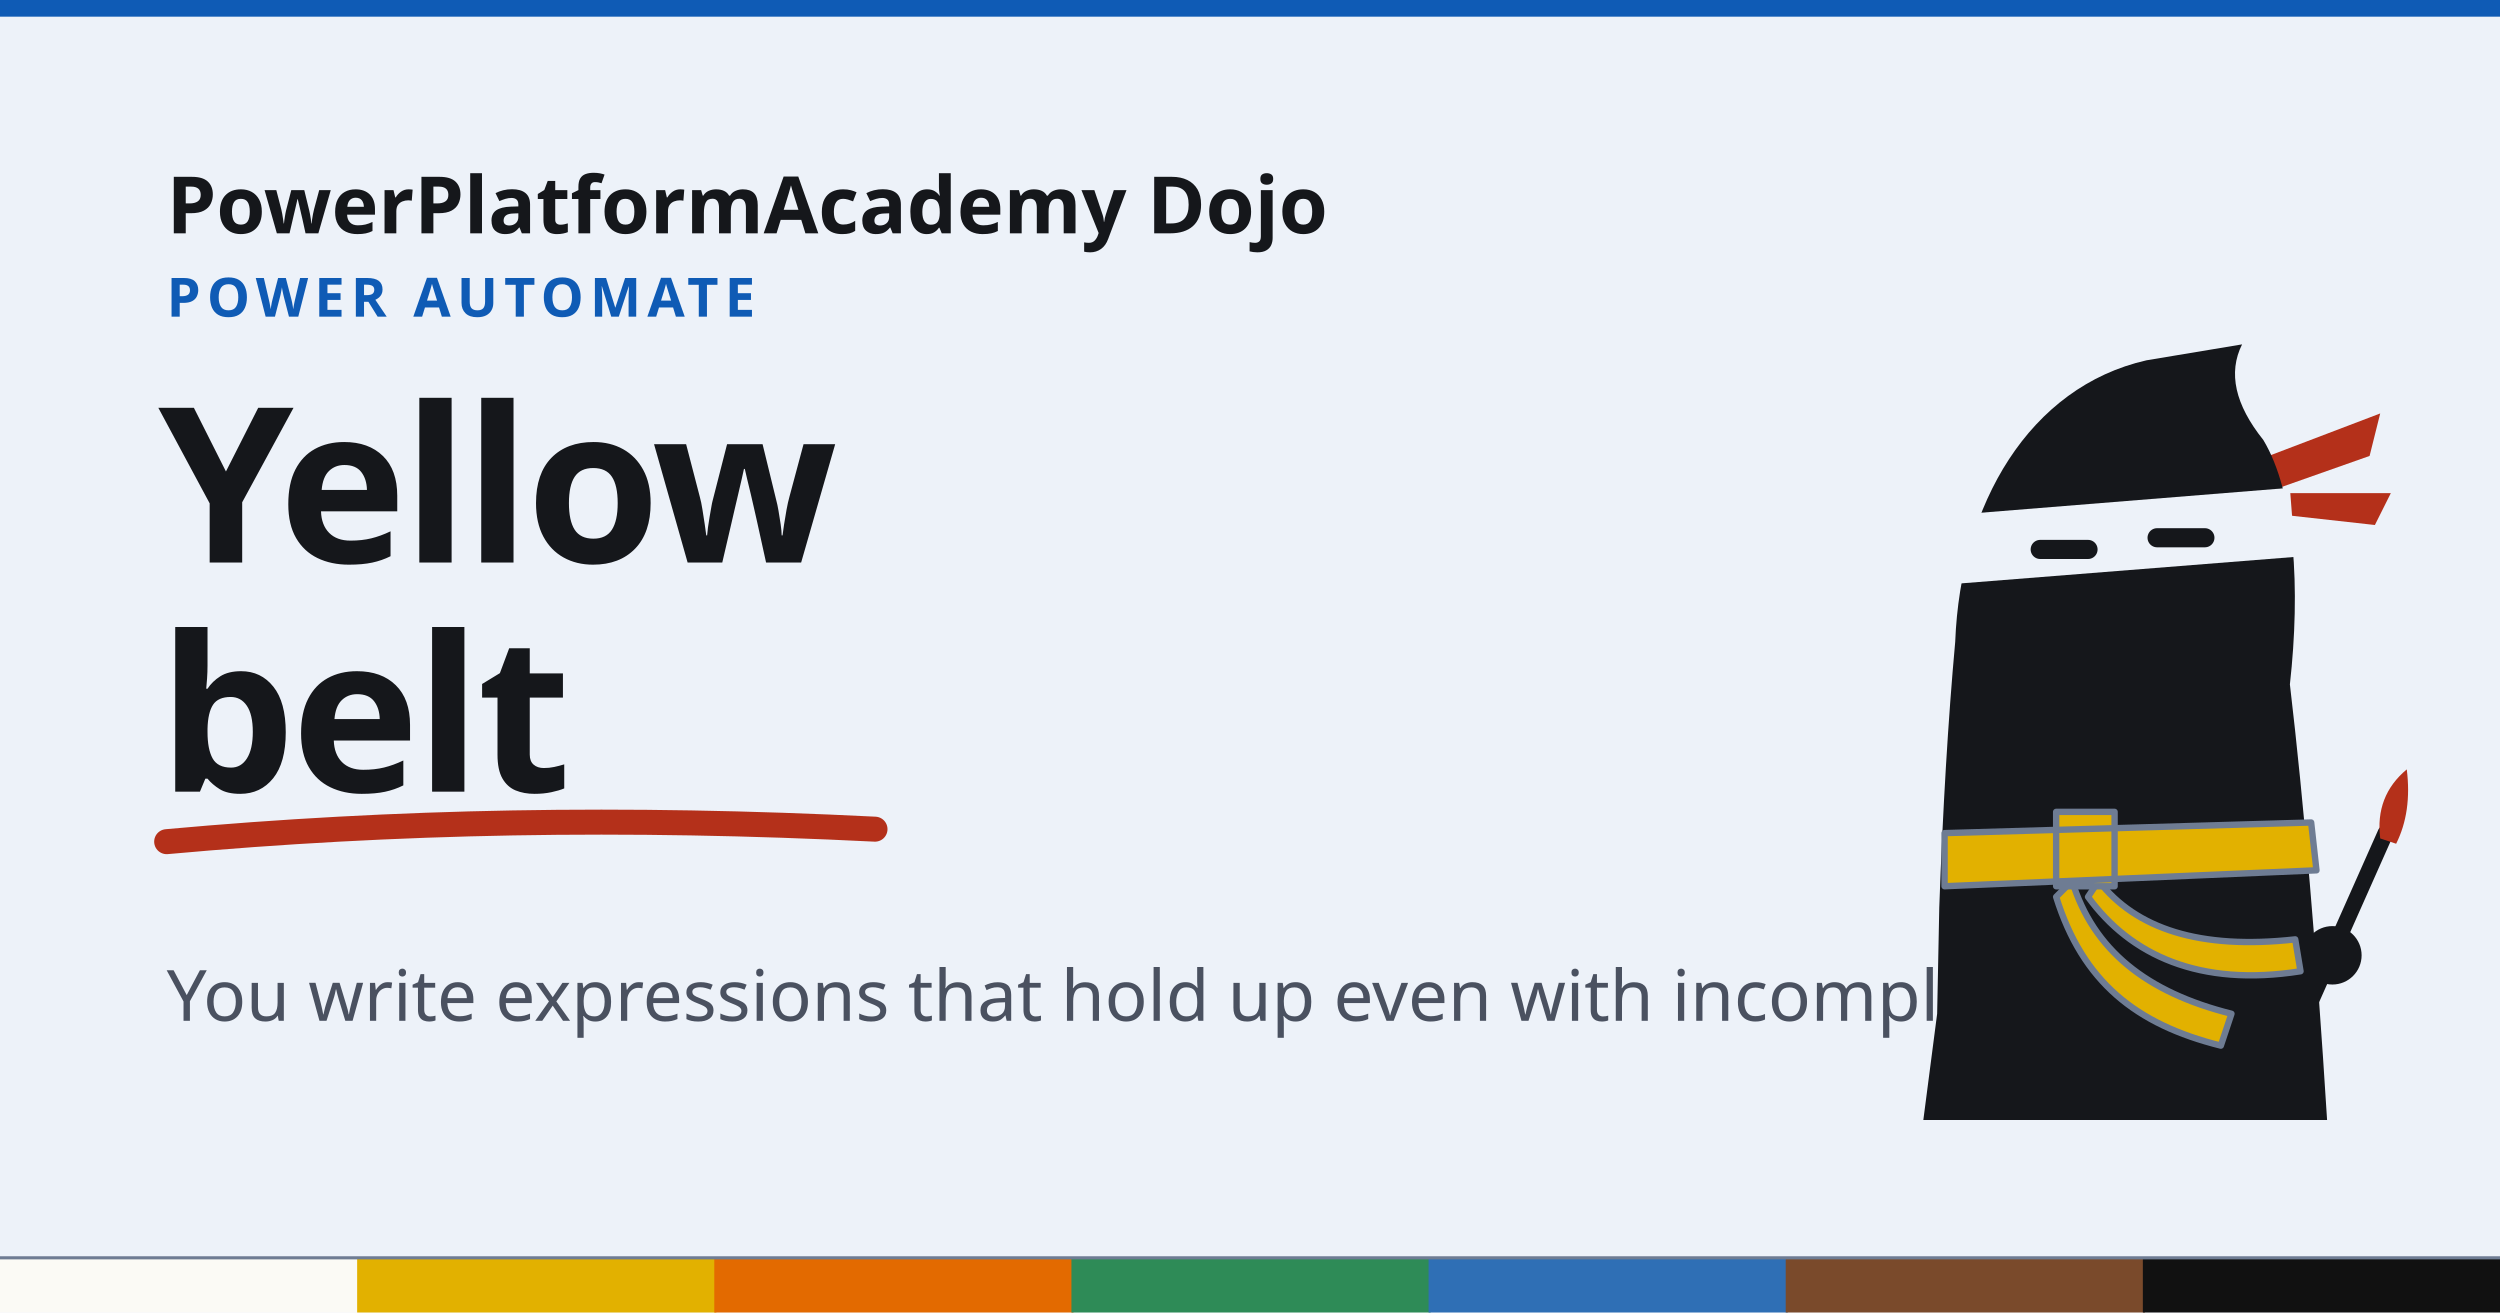
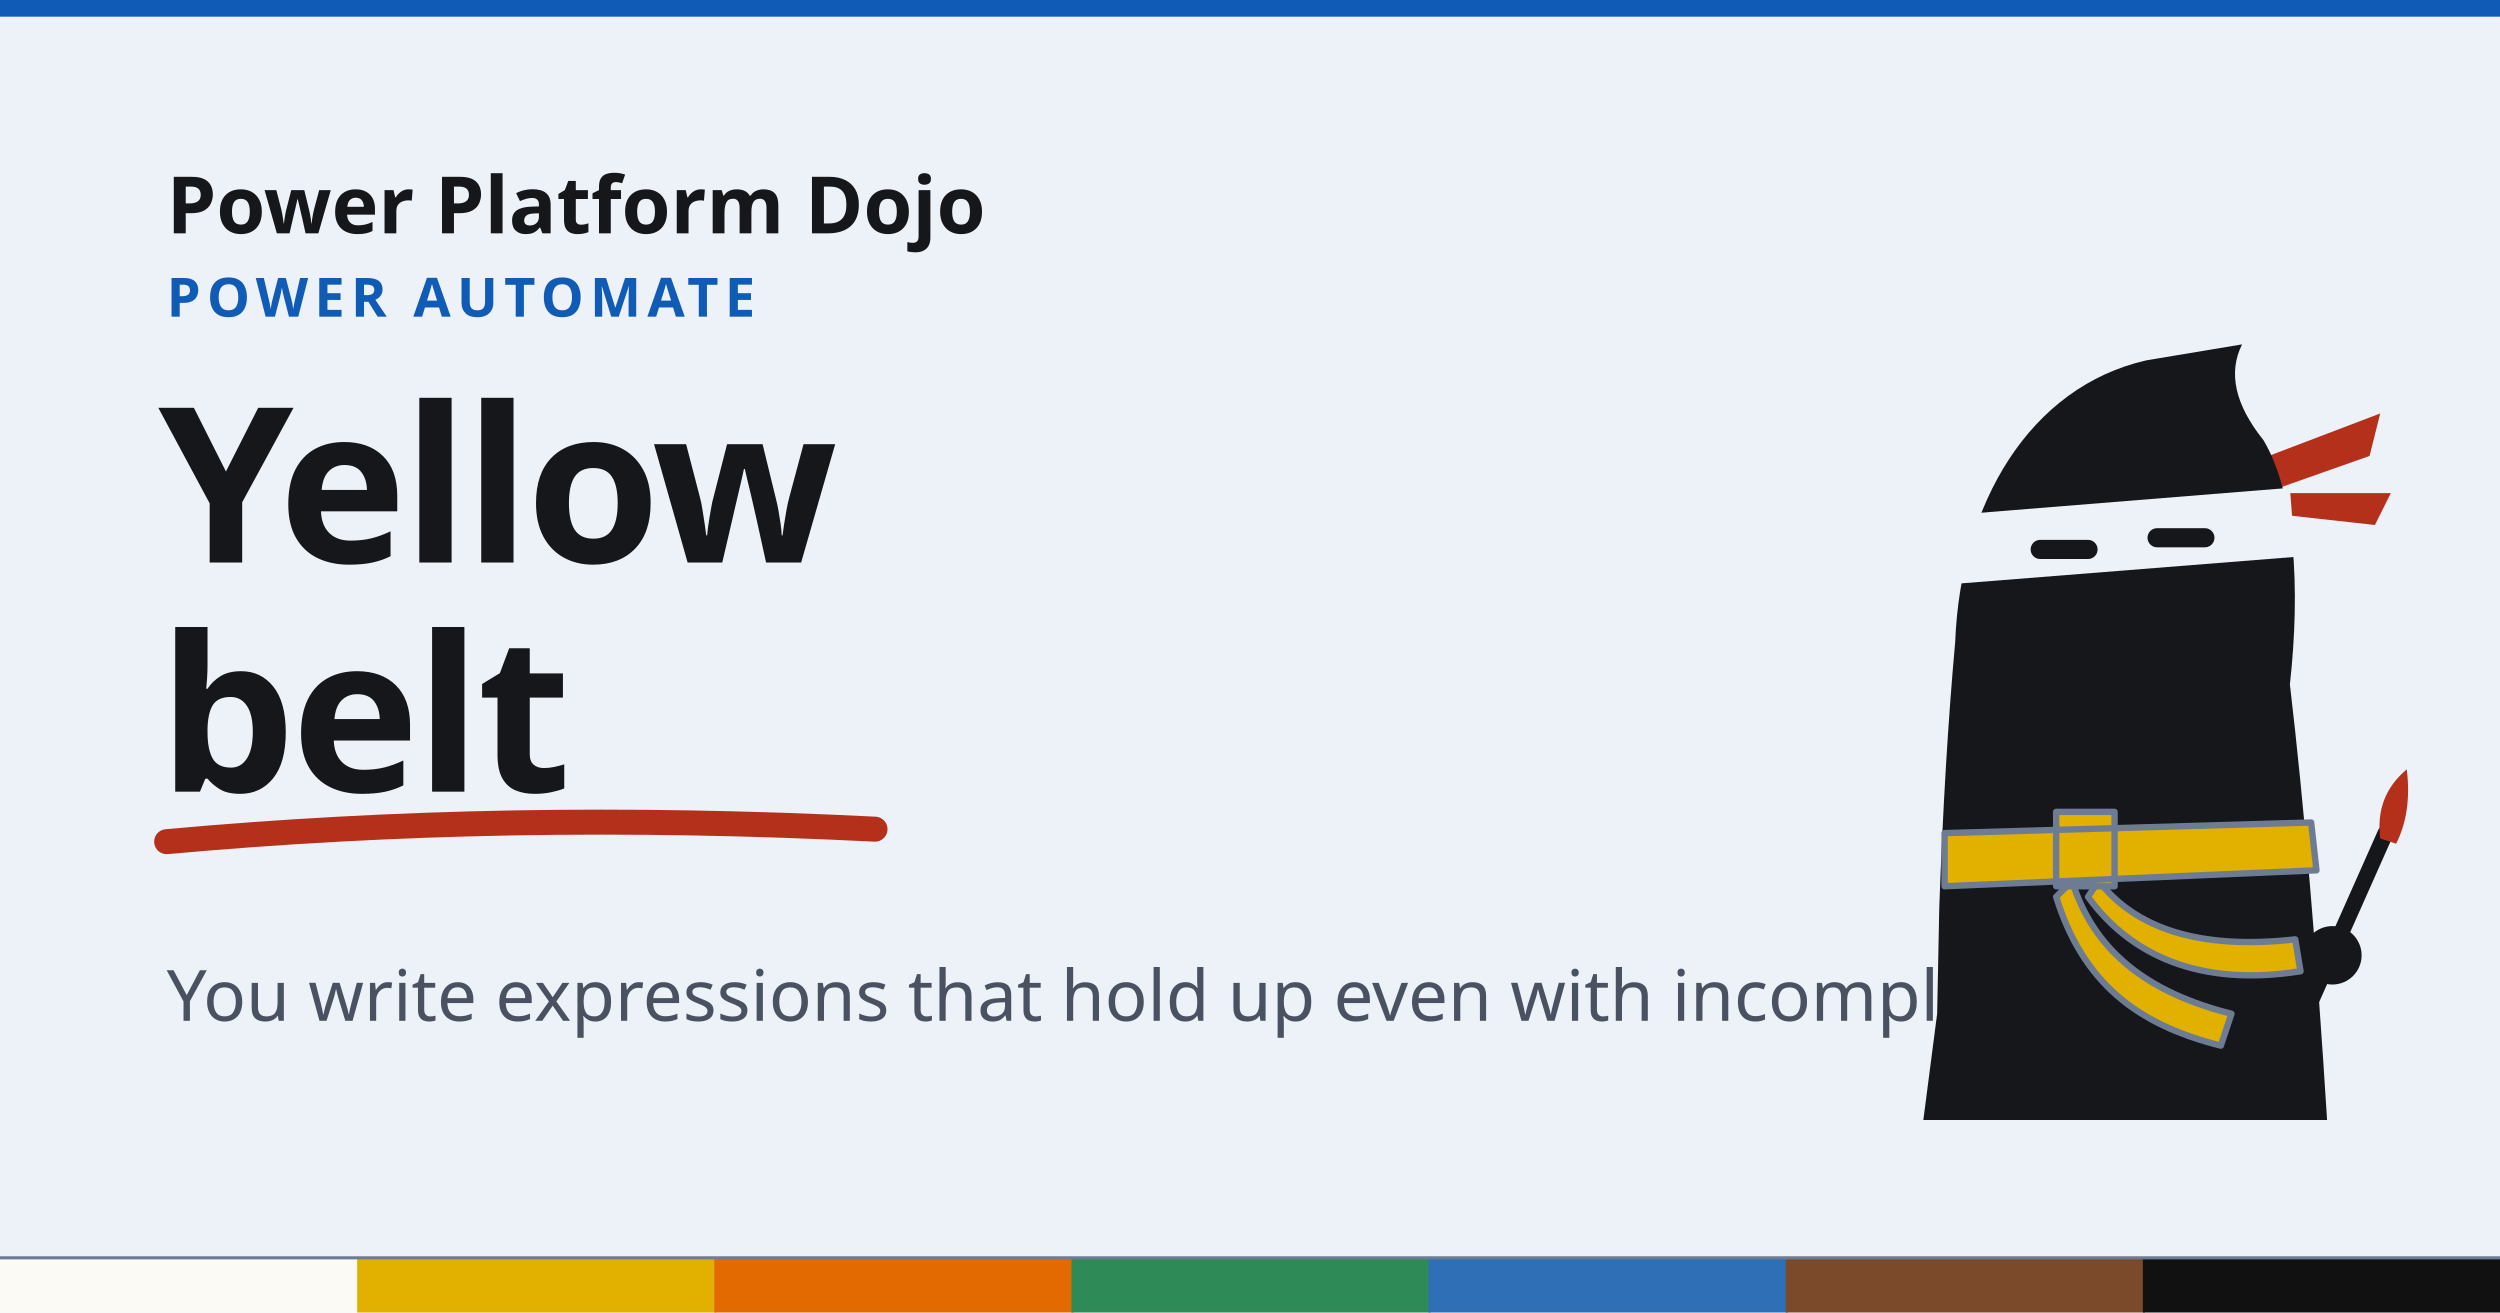
<svg xmlns="http://www.w3.org/2000/svg" width="1200" height="630" viewBox="0 0 1200 630">
  <rect width="1200" height="630" fill="#EDF2F9" />
  <rect x="0" y="604" width="172.429" height="26" fill="#FBFAF5" />
  <rect x="171.429" y="604" width="172.429" height="26" fill="#E2B100" />
  <rect x="342.857" y="604" width="172.429" height="26" fill="#E36A00" />
  <rect x="514.286" y="604" width="172.429" height="26" fill="#2E8B57" />
  <rect x="685.714" y="604" width="172.429" height="26" fill="#2F6FB5" />
  <rect x="857.143" y="604" width="172.429" height="26" fill="#7A4A2B" />
  <rect x="1028.571" y="604" width="172.429" height="26" fill="#111111" />
  <rect x="0" y="603" width="1200" height="1.5" fill="#6E7C93" />
  <rect x="0" y="0" width="1200" height="8" fill="#0F5BB5" />
-   <text x="80" y="112" font-family="Bahnschrift, 'Arial Narrow', sans-serif" font-weight="600" font-size="38" fill="#15171B">PowerPlatformAcademy Dojo</text>
+   <text x="80" y="112" font-family="Bahnschrift, 'Arial Narrow', sans-serif" font-weight="600" font-size="38" fill="#15171B">Power Platform Dojo</text>
  <text x="80" y="152" font-family="Bahnschrift, 'Arial Narrow', sans-serif" font-weight="700" font-size="26" letter-spacing="3" fill="#0F5BB5">POWER AUTOMATE</text>
  <text x="76" y="270" font-family="Bahnschrift, 'Arial Narrow', sans-serif" font-weight="700" font-size="104" letter-spacing="-2" fill="#15171B">Yellow</text>
  <text x="76" y="380" font-family="Bahnschrift, 'Arial Narrow', sans-serif" font-weight="700" font-size="104" letter-spacing="-2" fill="#15171B">belt</text>
  <path d="M80 404C190 394 300 392 420 398" fill="none" stroke="#B4301A" stroke-width="12" stroke-linecap="round" />
  <text x="80" y="490" font-family="'Segoe UI', system-ui, sans-serif" font-size="34" fill="#4A5160">You write expressions that hold up even with incomplete data.</text>
  <g transform="translate(862 150) scale(2.55)">
    <style>.t-koerper{fill:#15171B}.t-gesicht{fill:#EDF2F9}.t-augen{fill:none;stroke:#15171B;stroke-width:3.6;stroke-linecap:round}.t-band,.t-pinsel-spitze{fill:#B4301A}.t-guertel,.t-guertel-enden{fill:#E2B100;stroke:#6E7C93;stroke-width:1.2;stroke-linejoin:round}.t-pinsel-stiel{fill:none;stroke:#15171B;stroke-width:3;stroke-linecap:round}.t-hand{fill:#15171B}.t-rolle,.t-strich{display:none}</style>
    <g class="t-figur">
      <path class="t-band" d="M89 27l21-8-2 8-17 6zM90 34h22l-3 6-18-2z" />
      <path class="t-koerper" d="M24 152l2.6-20 .4-20q1-28 3-50c1-26 14-48 36-53l18-3q-4 8 4 18c6 10 7 28 5 46q4 34 7 82z" />
      <path class="t-gesicht" d="M31 38l62-5 1 13-63 5z" />
      <path class="t-augen" d="M46 44.6h9M68 42.4h9" />
      <g class="t-rolle">
        <path class="t-rolle-blatt" d="M30 114h60v18H30z" />
        <path class="t-rolle-zeilen" d="M38 120h40M38 126h28" />
        <path class="t-rolle-enden" d="M25 111h6v24h-6zM89 111h6v24h-6z" />
      </g>
      <path class="t-guertel-enden" d="M52 107c4 13 14 21 30 25l-2 6c-16-4-26-12-31-28zM57 107c7 9 19 13 37 11l1 6c-19 3-32-3-40-14z" />
      <path class="t-guertel" d="M28 98l69-2 1 9-70 3zM49 94h11v14H49z" />
      <g class="t-pinsel">
        <path class="t-pinsel-stiel" d="M95 134l16-36" />
        <path class="t-pinsel-spitze" d="M110 99q-1-8 5-13 1 8-2 14z" />
        <circle class="t-hand" cx="101" cy="121" r="5.5" />
      </g>
      <path class="t-strich" pathLength="1" d="M24 152l2.6-20 .4-20q1-28 3-50c1-26 14-48 36-53l18-3q-4 8 4 18c6 10 7 28 5 46q4 34 7 82z" />
    </g>
  </g>
</svg>
